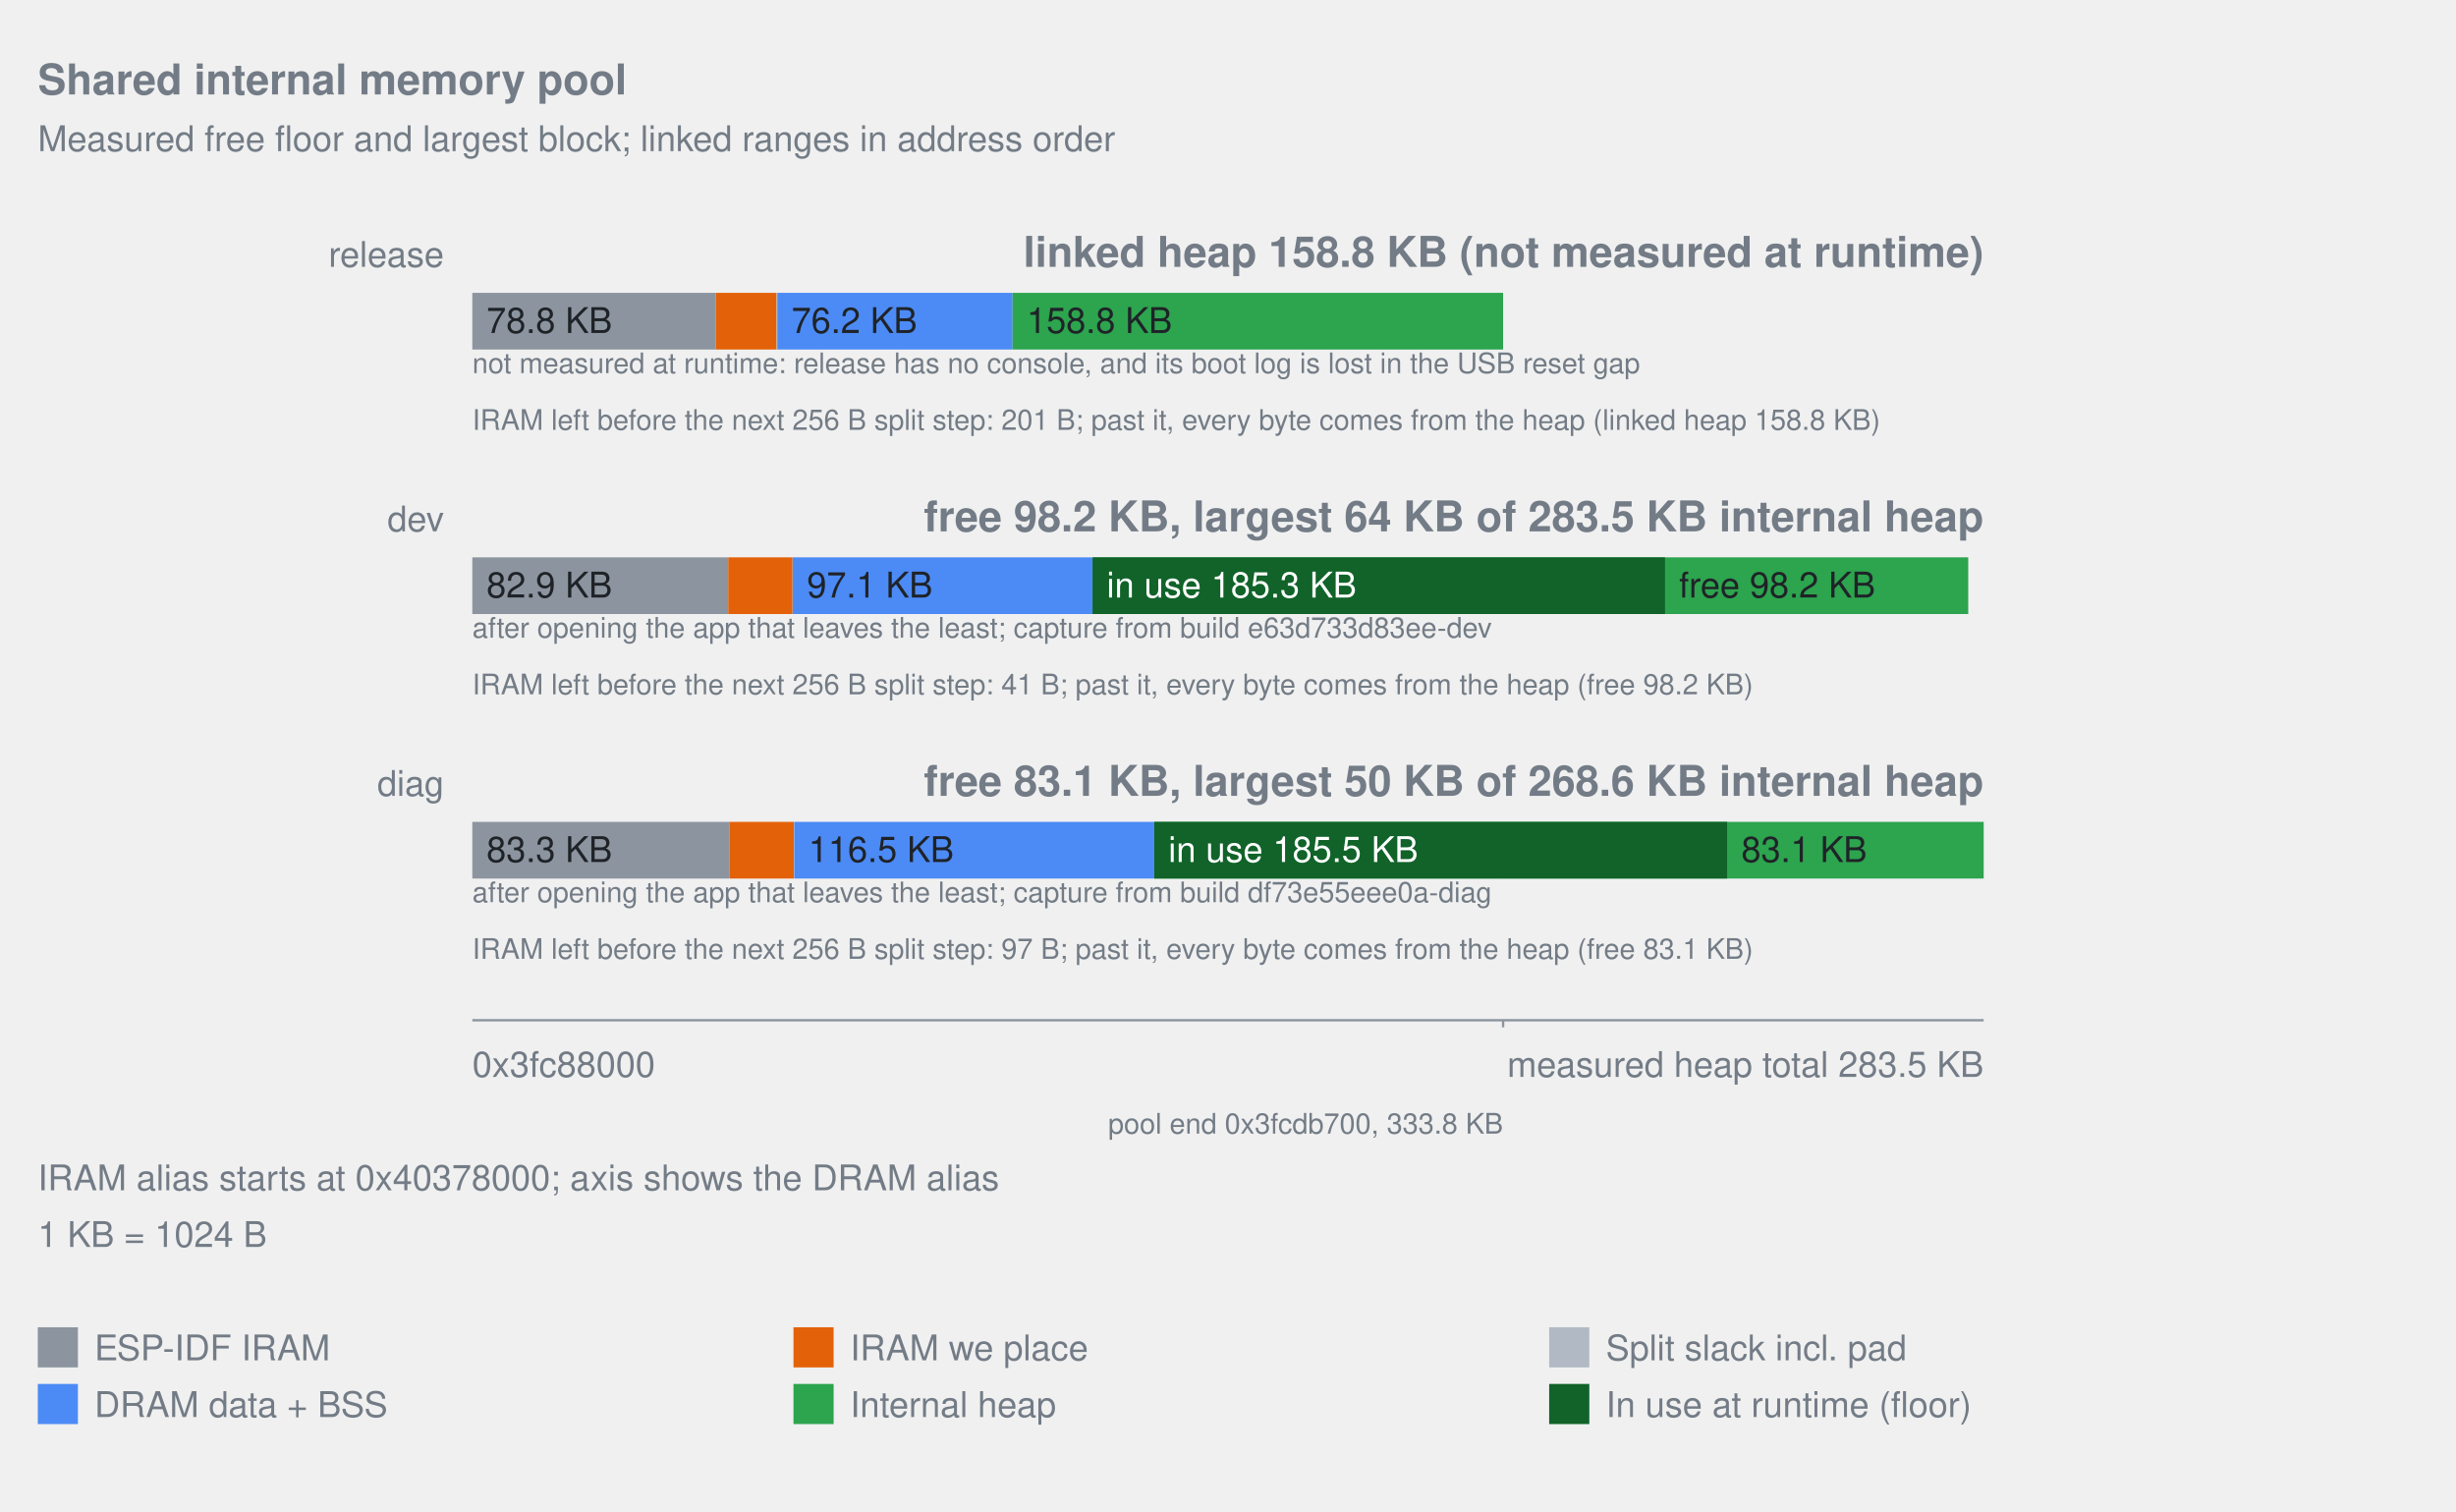
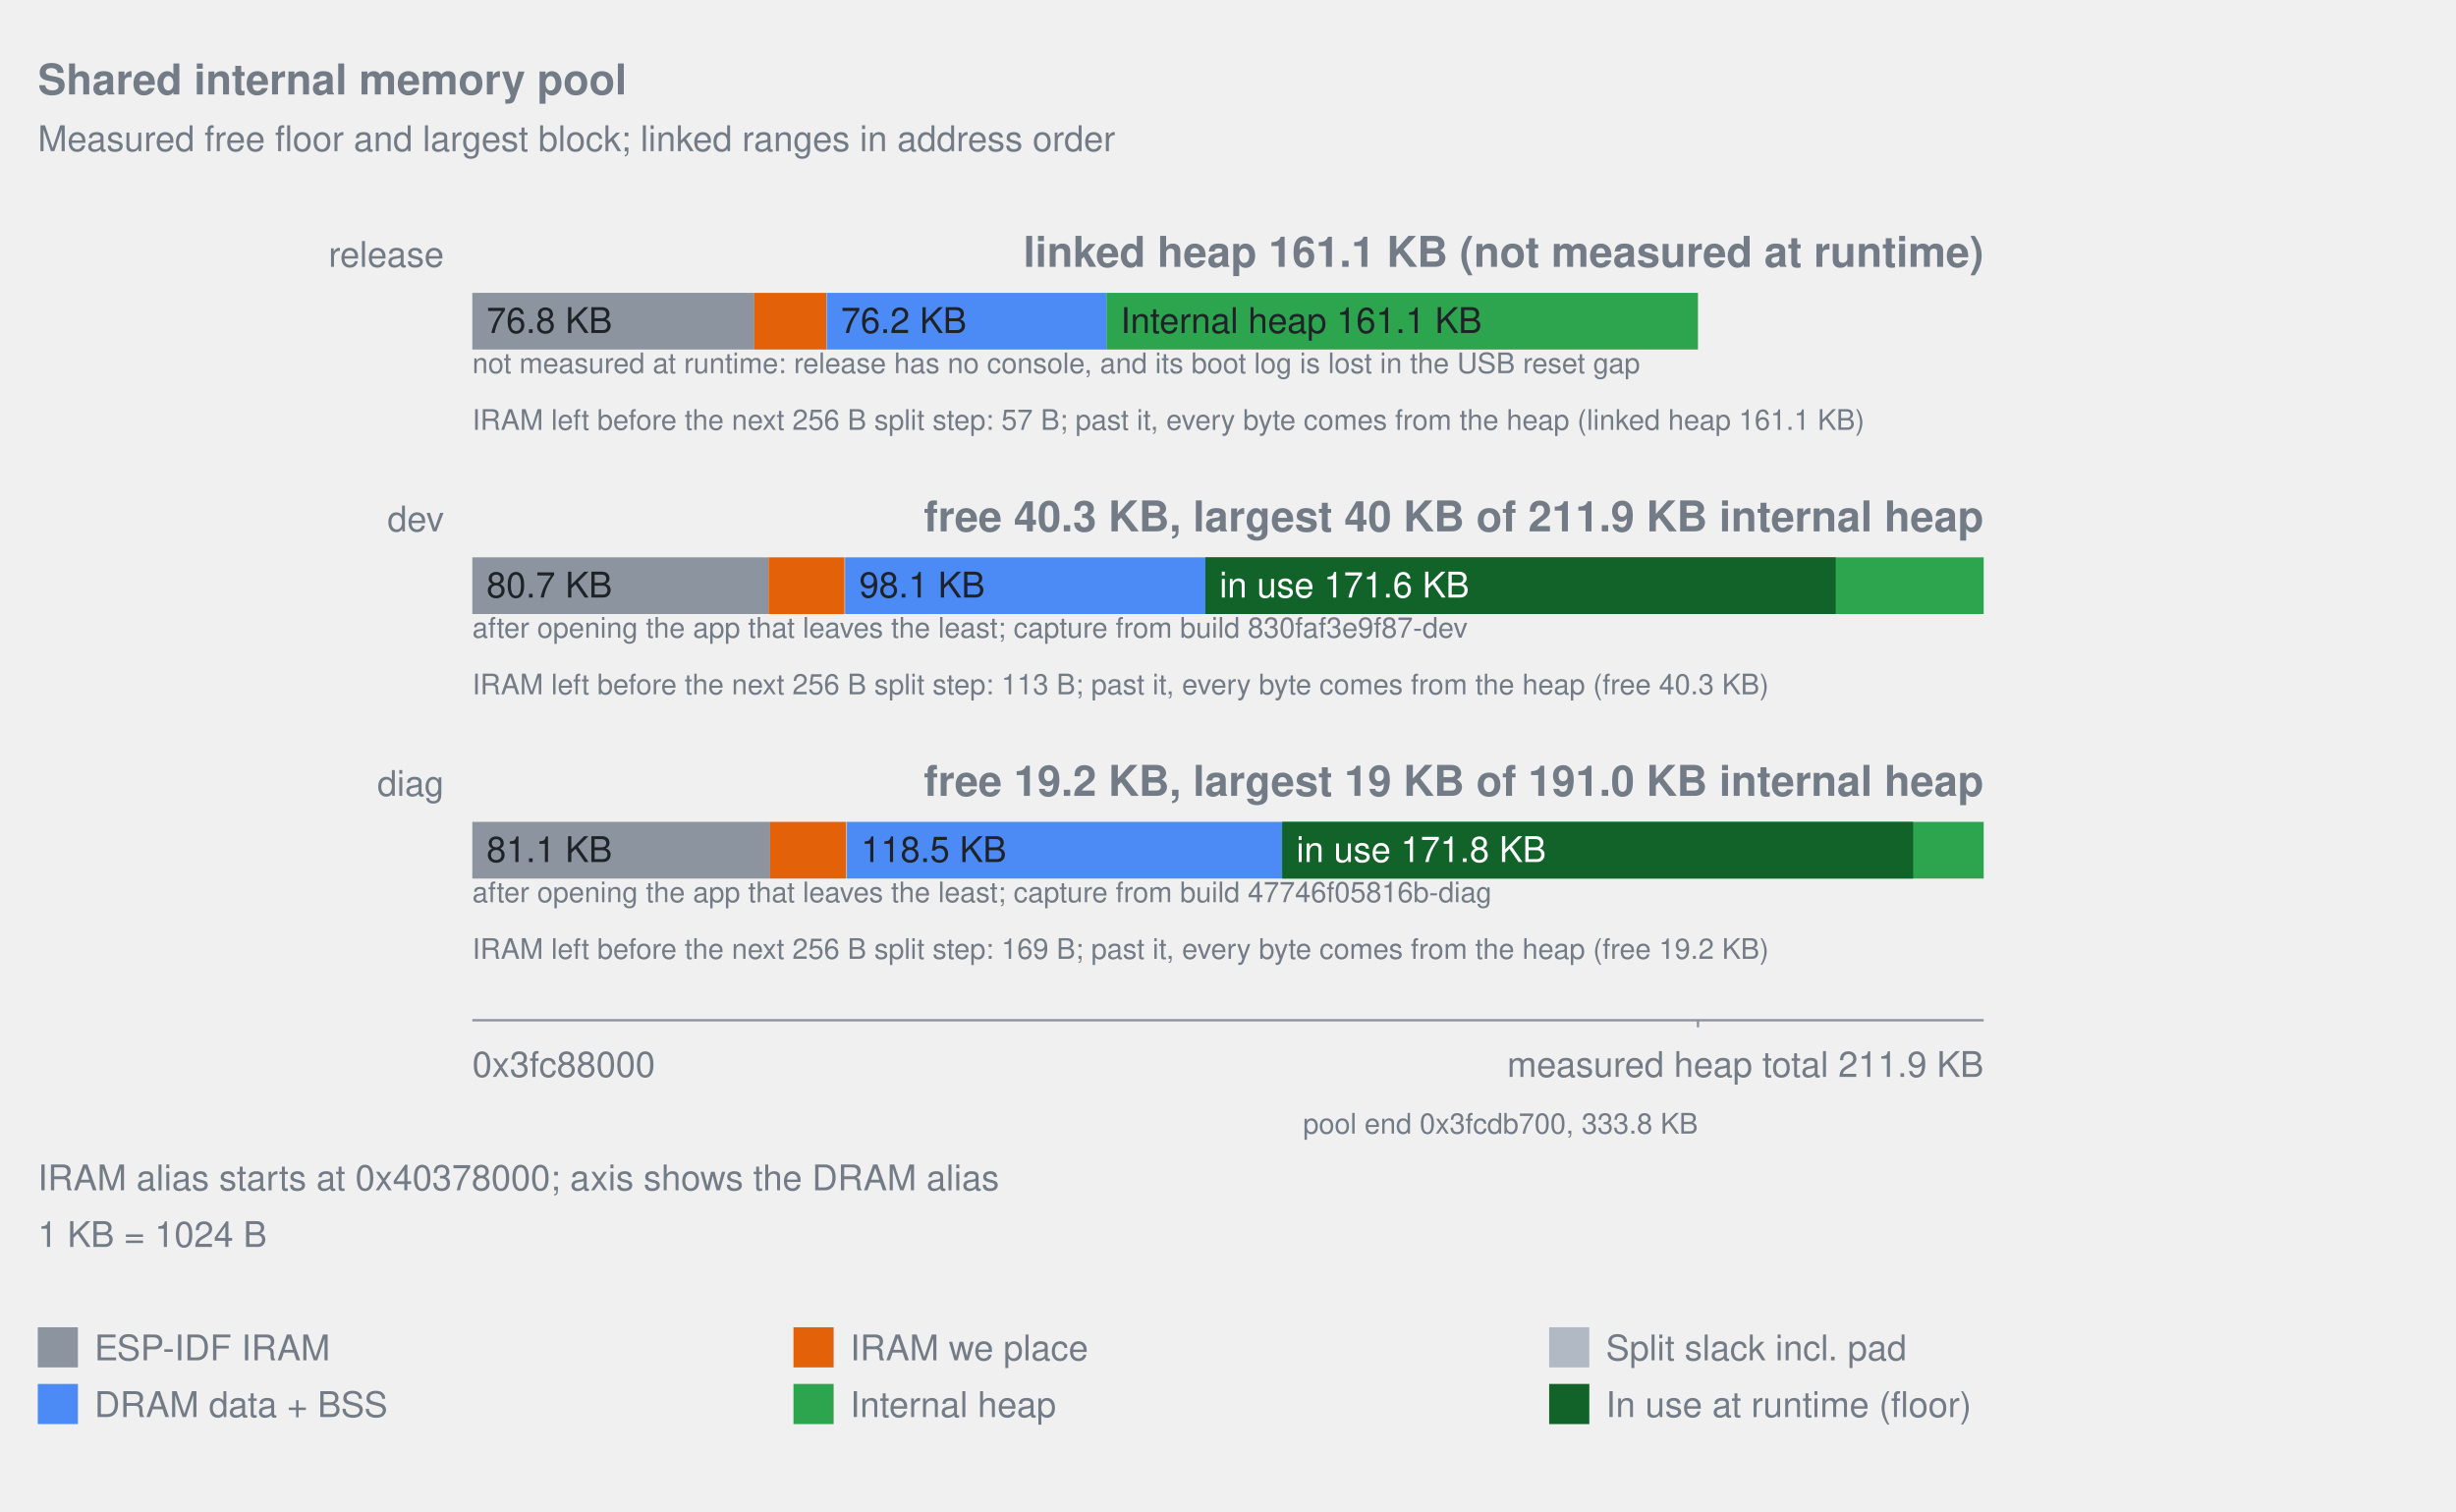
<svg xmlns="http://www.w3.org/2000/svg" width="1040" viewBox="0 0 1040 640" role="img">
  <style>text{fill:#737c86;font-family:-apple-system,Segoe UI,Helvetica,Arial,sans-serif;font-size:15px}.title{font-size:18px;font-weight:600}.note{font-size:12px}.inside{fill:#1f2328}.overlay-inside{fill:#ffffff}</style>
  <text x="16" y="40" text-anchor="start" class="title">Shared internal memory pool</text>
  <text x="16" y="64" text-anchor="start">Measured free floor and largest block; linked ranges in address order</text>
  <text x="188" y="113" text-anchor="end">release</text>
-   <text x="840" y="113" text-anchor="end" class="title">linked heap 158.8 KB (not measured at runtime)</text>
-   <rect x="200.00" y="124" width="103.07" height="24" fill="#8c959f" data-label="ESP-IDF IRAM" data-bytes="80703" />
-   <text x="206.00" y="141" text-anchor="start" class="inside">78.8 KB</text>
-   <rect x="303.07" y="124" width="25.80" height="24" fill="#e36209" data-label="IRAM we place" data-bytes="20200" />
-   <rect x="328.87" y="124" width="0.28" height="24" fill="#b1bac4" data-label="Split slack incl. pad" data-bytes="217" />
-   <rect x="329.15" y="124" width="99.62" height="24" fill="#4c8bf5" data-label="DRAM data + BSS" data-bytes="78000" />
-   <text x="335.15" y="141" text-anchor="start" class="inside">76.2 KB</text>
-   <rect x="428.77" y="124" width="207.72" height="24" fill="#2da44e" data-label="Internal heap" data-bytes="162640" />
-   <text x="434.77" y="141" text-anchor="start" class="inside">158.8 KB</text>
+   <text x="840" y="113" text-anchor="end" class="title">linked heap 161.1 KB (not measured at runtime)</text>
+   <rect x="200.00" y="124" width="119.46" height="24" fill="#8c959f" data-label="ESP-IDF IRAM" data-bytes="78659" />
+   <text x="206.00" y="141" text-anchor="start" class="inside">76.8 KB</text>
+   <rect x="319.46" y="124" width="30.50" height="24" fill="#e36209" data-label="IRAM we place" data-bytes="20084" />
+   <rect x="349.96" y="124" width="0.11" height="24" fill="#b1bac4" data-label="Split slack incl. pad" data-bytes="73" />
+   <rect x="350.07" y="124" width="118.45" height="24" fill="#4c8bf5" data-label="DRAM data + BSS" data-bytes="78000" />
+   <text x="356.07" y="141" text-anchor="start" class="inside">76.2 KB</text>
+   <rect x="468.52" y="124" width="250.49" height="24" fill="#2da44e" data-label="Internal heap" data-bytes="164944" />
+   <text x="474.52" y="141" text-anchor="start" class="inside">Internal heap 161.1 KB</text>
  <text x="200" y="158" text-anchor="start" class="note">not measured at runtime: release has no console, and its boot log is lost in the USB reset gap</text>
-   <text x="200" y="182" text-anchor="start" class="note">IRAM left before the next 256 B split step: 201 B; past it, every byte comes from the heap (linked heap 158.8 KB)</text>
+   <text x="200" y="182" text-anchor="start" class="note">IRAM left before the next 256 B split step: 57 B; past it, every byte comes from the heap (linked heap 161.1 KB)</text>
  <text x="188" y="225" text-anchor="end">dev</text>
-   <text x="840" y="225" text-anchor="end" class="title">free 98.2 KB, largest 64 KB of 283.5 KB internal heap</text>
-   <rect x="200.00" y="236" width="108.37" height="24" fill="#8c959f" data-label="ESP-IDF IRAM" data-bytes="84855" />
-   <text x="206.00" y="253" text-anchor="start" class="inside">82.9 KB</text>
-   <rect x="308.37" y="236" width="27.24" height="24" fill="#e36209" data-label="IRAM we place" data-bytes="21328" />
-   <rect x="335.61" y="236" width="0.07" height="24" fill="#b1bac4" data-label="Split slack incl. pad" data-bytes="57" />
-   <rect x="335.69" y="236" width="126.96" height="24" fill="#4c8bf5" data-label="DRAM data + BSS" data-bytes="99408" />
-   <text x="341.69" y="253" text-anchor="start" class="inside">97.1 KB</text>
-   <rect x="462.65" y="236" width="173.84" height="24" fill="#2da44e" data-label="Internal heap" data-bytes="136112" />
-   <rect x="636.49" y="236" width="196.97" height="24" fill="#2da44e" data-label="Heap outside the linked pool" data-bytes="154227" />
-   <rect x="462.65" y="236" width="242.39" height="24" fill="#116329" data-label="In use at runtime (floor)" data-bytes="189784" />
-   <text x="468.65" y="253" text-anchor="start" class="overlay-inside">in use 185.3 KB</text>
-   <text x="711.03" y="253" text-anchor="start" class="inside">free 98.2 KB</text>
-   <text x="200" y="270" text-anchor="start" class="note">after opening the app that leaves the least; capture from build e63d733d83ee-dev</text>
-   <text x="200" y="294" text-anchor="start" class="note">IRAM left before the next 256 B split step: 41 B; past it, every byte comes from the heap (free 98.2 KB)</text>
+   <text x="840" y="225" text-anchor="end" class="title">free 40.3 KB, largest 40 KB of 211.9 KB internal heap</text>
+   <rect x="200.00" y="236" width="125.43" height="24" fill="#8c959f" data-label="ESP-IDF IRAM" data-bytes="82595" />
+   <text x="206.00" y="253" text-anchor="start" class="inside">80.7 KB</text>
+   <rect x="325.43" y="236" width="32.21" height="24" fill="#e36209" data-label="IRAM we place" data-bytes="21212" />
+   <rect x="357.65" y="236" width="0.20" height="24" fill="#b1bac4" data-label="Split slack incl. pad" data-bytes="129" />
+   <rect x="357.84" y="236" width="152.57" height="24" fill="#4c8bf5" data-label="DRAM data + BSS" data-bytes="100464" />
+   <text x="363.84" y="253" text-anchor="start" class="inside">98.1 KB</text>
+   <rect x="510.41" y="236" width="208.60" height="24" fill="#2da44e" data-label="Internal heap" data-bytes="137360" />
+   <rect x="719.01" y="236" width="120.99" height="24" fill="#2da44e" data-label="Heap outside the linked pool" data-bytes="79668" />
+   <rect x="510.41" y="236" width="266.93" height="24" fill="#116329" data-label="In use at runtime (floor)" data-bytes="175768" />
+   <text x="516.41" y="253" text-anchor="start" class="overlay-inside">in use 171.6 KB</text>
+   <text x="200" y="270" text-anchor="start" class="note">after opening the app that leaves the least; capture from build 830faf3e9f87-dev</text>
+   <text x="200" y="294" text-anchor="start" class="note">IRAM left before the next 256 B split step: 113 B; past it, every byte comes from the heap (free 40.3 KB)</text>
  <text x="188" y="337" text-anchor="end">diag</text>
-   <text x="840" y="337" text-anchor="end" class="title">free 83.1 KB, largest 50 KB of 268.6 KB internal heap</text>
-   <rect x="200.00" y="348" width="108.96" height="24" fill="#8c959f" data-label="ESP-IDF IRAM" data-bytes="85311" />
-   <text x="206.00" y="365" text-anchor="start" class="inside">83.3 KB</text>
-   <rect x="308.96" y="348" width="27.24" height="24" fill="#e36209" data-label="IRAM we place" data-bytes="21328" />
-   <rect x="336.20" y="348" width="0.14" height="24" fill="#b1bac4" data-label="Split slack incl. pad" data-bytes="113" />
-   <rect x="336.34" y="348" width="152.42" height="24" fill="#4c8bf5" data-label="DRAM data + BSS" data-bytes="119344" />
-   <text x="342.34" y="365" text-anchor="start" class="inside">116.5 KB</text>
-   <rect x="488.76" y="348" width="147.72" height="24" fill="#2da44e" data-label="Internal heap" data-bytes="115664" />
-   <rect x="636.49" y="348" width="203.51" height="24" fill="#2da44e" data-label="Heap outside the linked pool" data-bytes="159347" />
-   <rect x="488.76" y="348" width="242.59" height="24" fill="#116329" data-label="In use at runtime (floor)" data-bytes="189940" />
-   <text x="494.76" y="365" text-anchor="start" class="overlay-inside">in use 185.5 KB</text>
-   <text x="737.35" y="365" text-anchor="start" class="inside">83.1 KB</text>
-   <text x="200" y="382" text-anchor="start" class="note">after opening the app that leaves the least; capture from build df73e55eee0a-diag</text>
-   <text x="200" y="406" text-anchor="start" class="note">IRAM left before the next 256 B split step: 97 B; past it, every byte comes from the heap (free 83.1 KB)</text>
+   <text x="840" y="337" text-anchor="end" class="title">free 19.2 KB, largest 19 KB of 191.0 KB internal heap</text>
+   <rect x="200.00" y="348" width="126.13" height="24" fill="#8c959f" data-label="ESP-IDF IRAM" data-bytes="83051" />
+   <text x="206.00" y="365" text-anchor="start" class="inside">81.1 KB</text>
+   <rect x="326.13" y="348" width="32.21" height="24" fill="#e36209" data-label="IRAM we place" data-bytes="21212" />
+   <rect x="358.34" y="348" width="0.28" height="24" fill="#b1bac4" data-label="Split slack incl. pad" data-bytes="185" />
+   <rect x="358.62" y="348" width="184.33" height="24" fill="#4c8bf5" data-label="DRAM data + BSS" data-bytes="121376" />
+   <text x="364.62" y="365" text-anchor="start" class="inside">118.5 KB</text>
+   <rect x="542.95" y="348" width="176.07" height="24" fill="#2da44e" data-label="Internal heap" data-bytes="115936" />
+   <rect x="719.01" y="348" width="120.99" height="24" fill="#2da44e" data-label="Heap outside the linked pool" data-bytes="79668" />
+   <rect x="542.95" y="348" width="267.17" height="24" fill="#116329" data-label="In use at runtime (floor)" data-bytes="175924" />
+   <text x="548.95" y="365" text-anchor="start" class="overlay-inside">in use 171.8 KB</text>
+   <text x="200" y="382" text-anchor="start" class="note">after opening the app that leaves the least; capture from build 47746f05816b-diag</text>
+   <text x="200" y="406" text-anchor="start" class="note">IRAM left before the next 256 B split step: 169 B; past it, every byte comes from the heap (free 19.2 KB)</text>
  <line x1="200" y1="432" x2="840" y2="432" stroke="#8c959f" />
-   <line x1="636.49" y1="432" x2="636.49" y2="435" stroke="#8c959f" />
-   <text x="636.49" y="480" text-anchor="end" class="note">pool end 0x3fcdb700, 333.8 KB</text>
+   <line x1="719.01" y1="432" x2="719.01" y2="435" stroke="#8c959f" />
+   <text x="719.01" y="480" text-anchor="end" class="note">pool end 0x3fcdb700, 333.8 KB</text>
  <text x="200" y="456" text-anchor="start">0x3fc88000</text>
-   <text x="840" y="456" text-anchor="end">measured heap total 283.5 KB</text>
+   <text x="840" y="456" text-anchor="end">measured heap total 211.9 KB</text>
  <text x="16" y="504" text-anchor="start">IRAM alias starts at 0x40378000; axis shows the DRAM alias</text>
  <text x="16" y="528" text-anchor="start">1 KB = 1024 B</text>
  <rect x="16" y="562" width="17" height="17" fill="#8c959f" />
  <text x="40" y="576" text-anchor="start">ESP-IDF IRAM</text>
  <rect x="336" y="562" width="17" height="17" fill="#e36209" />
  <text x="360" y="576" text-anchor="start">IRAM we place</text>
  <rect x="656" y="562" width="17" height="17" fill="#b1bac4" />
  <text x="680" y="576" text-anchor="start">Split slack incl. pad</text>
  <rect x="16" y="586" width="17" height="17" fill="#4c8bf5" />
  <text x="40" y="600" text-anchor="start">DRAM data + BSS</text>
  <rect x="336" y="586" width="17" height="17" fill="#2da44e" />
  <text x="360" y="600" text-anchor="start">Internal heap</text>
  <rect x="656" y="586" width="17" height="17" fill="#116329" />
  <text x="680" y="600" text-anchor="start">In use at runtime (floor)</text>
</svg>
